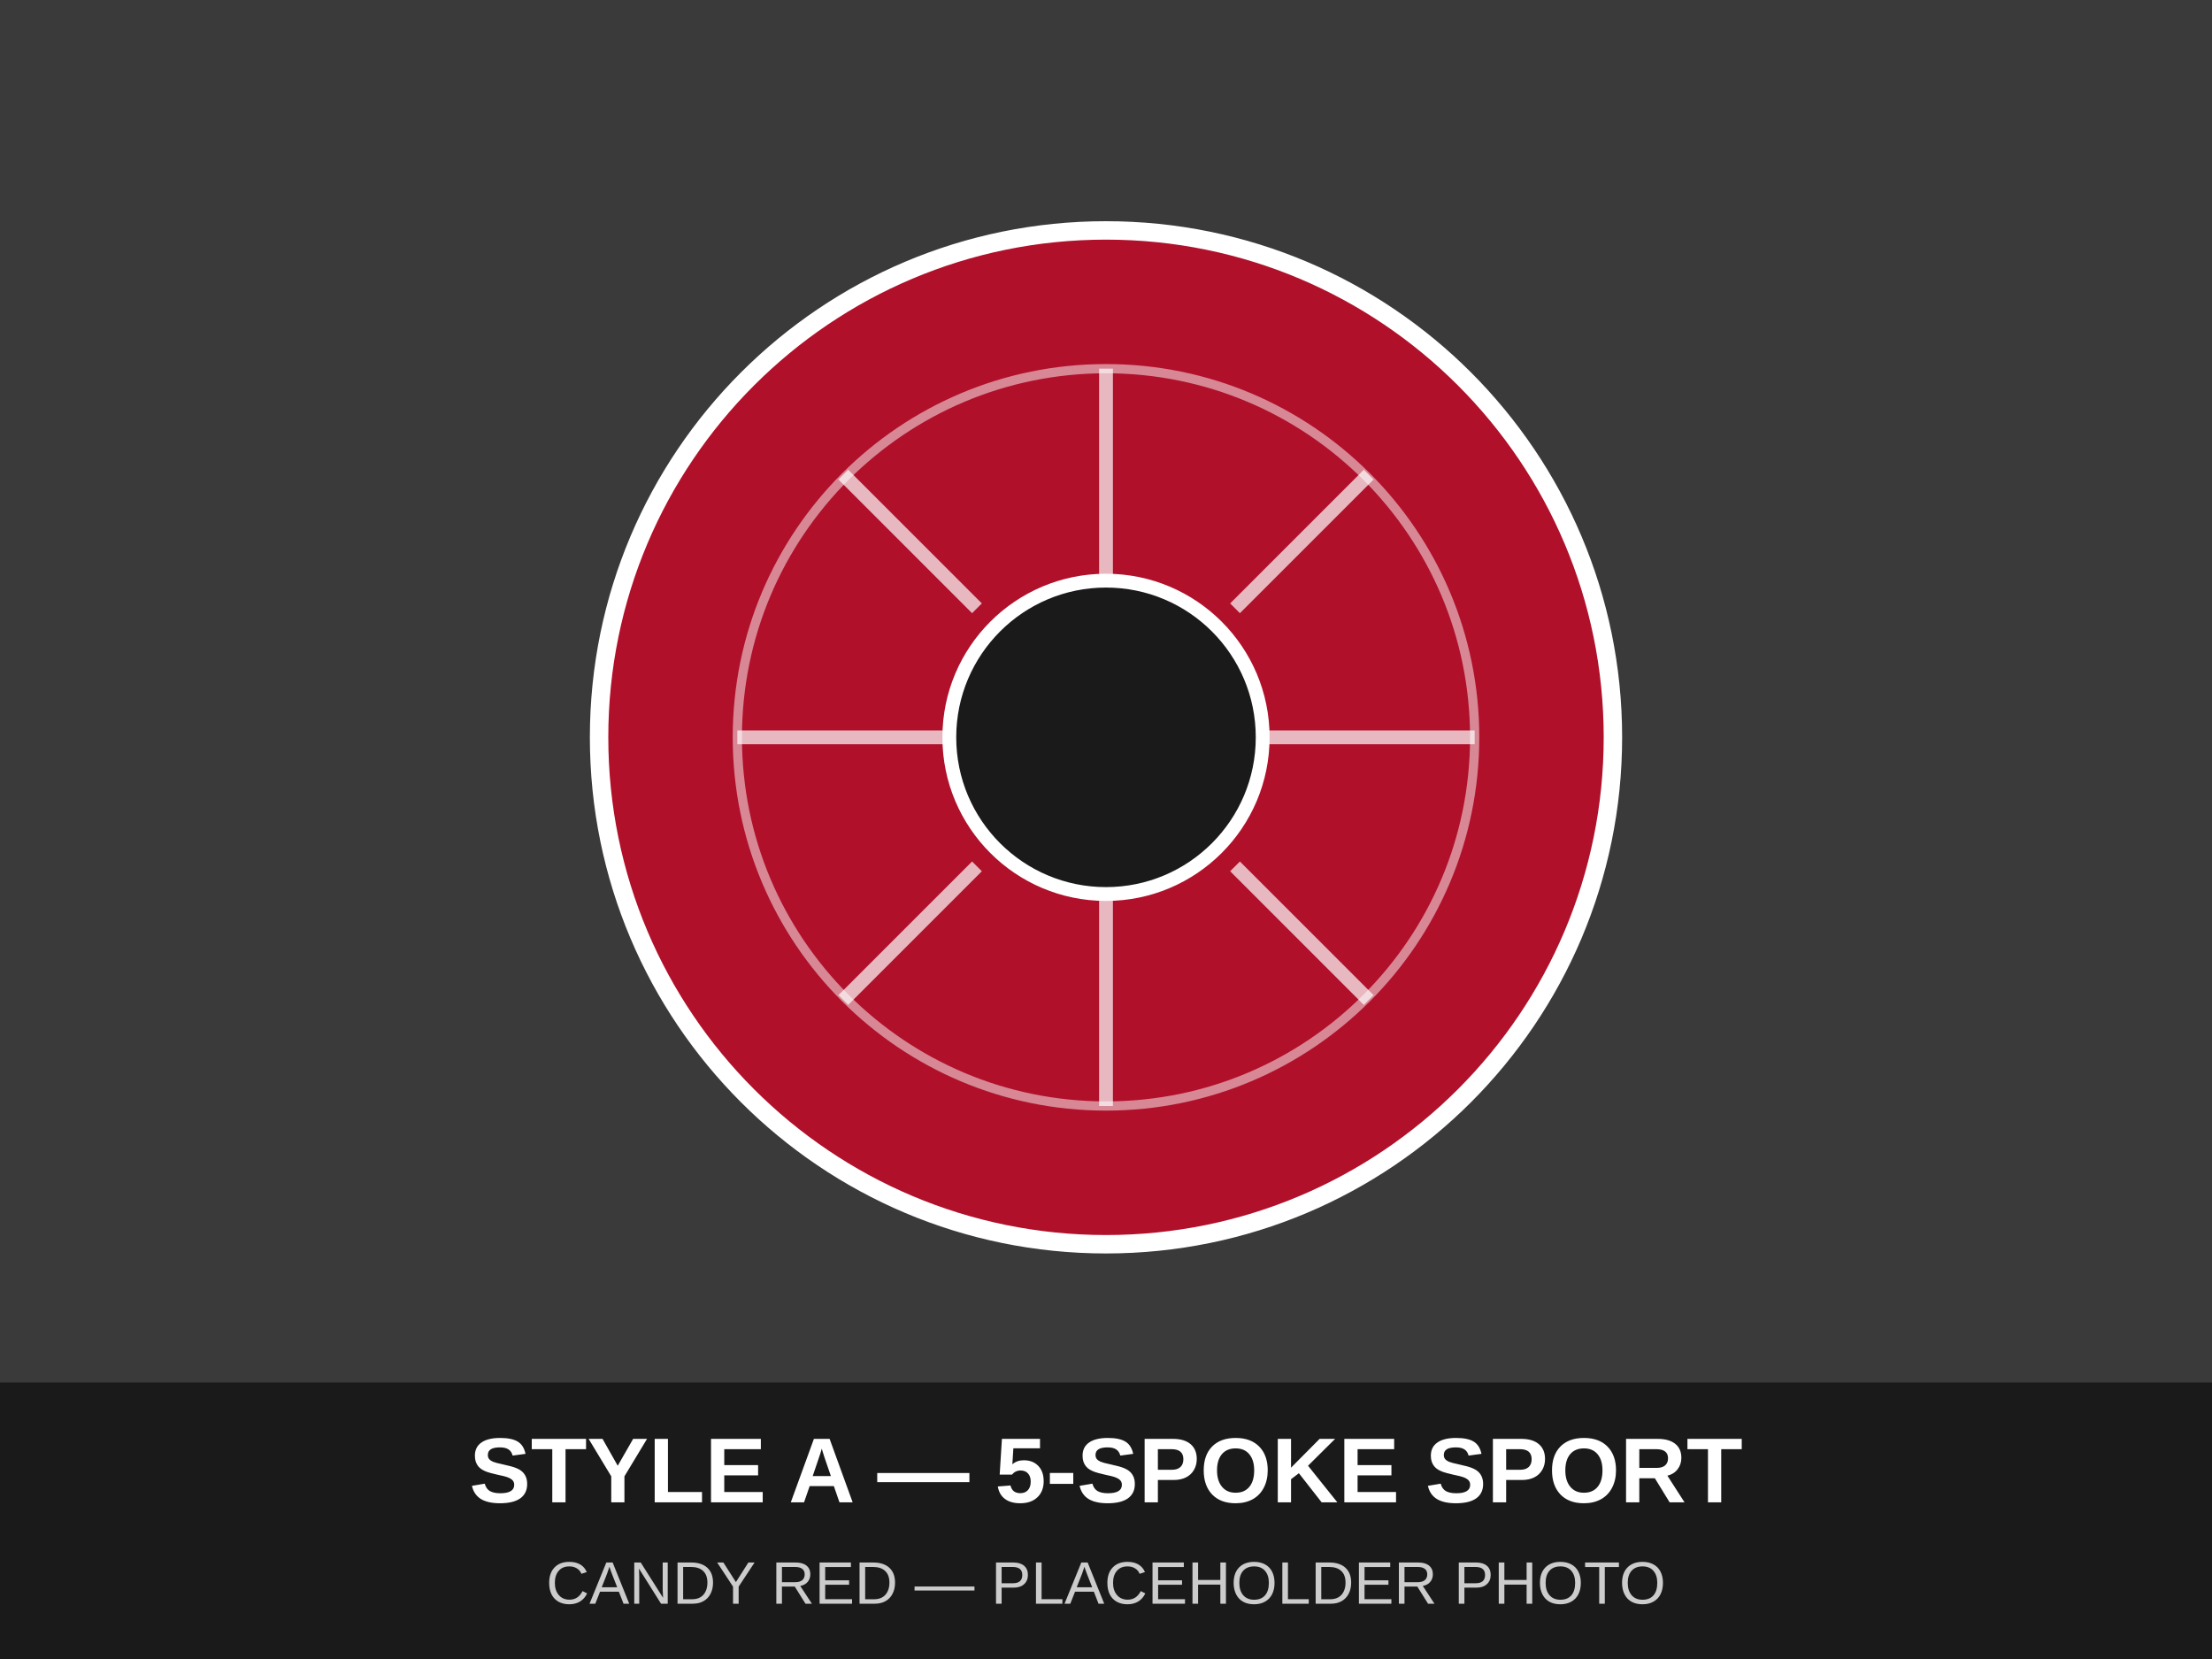
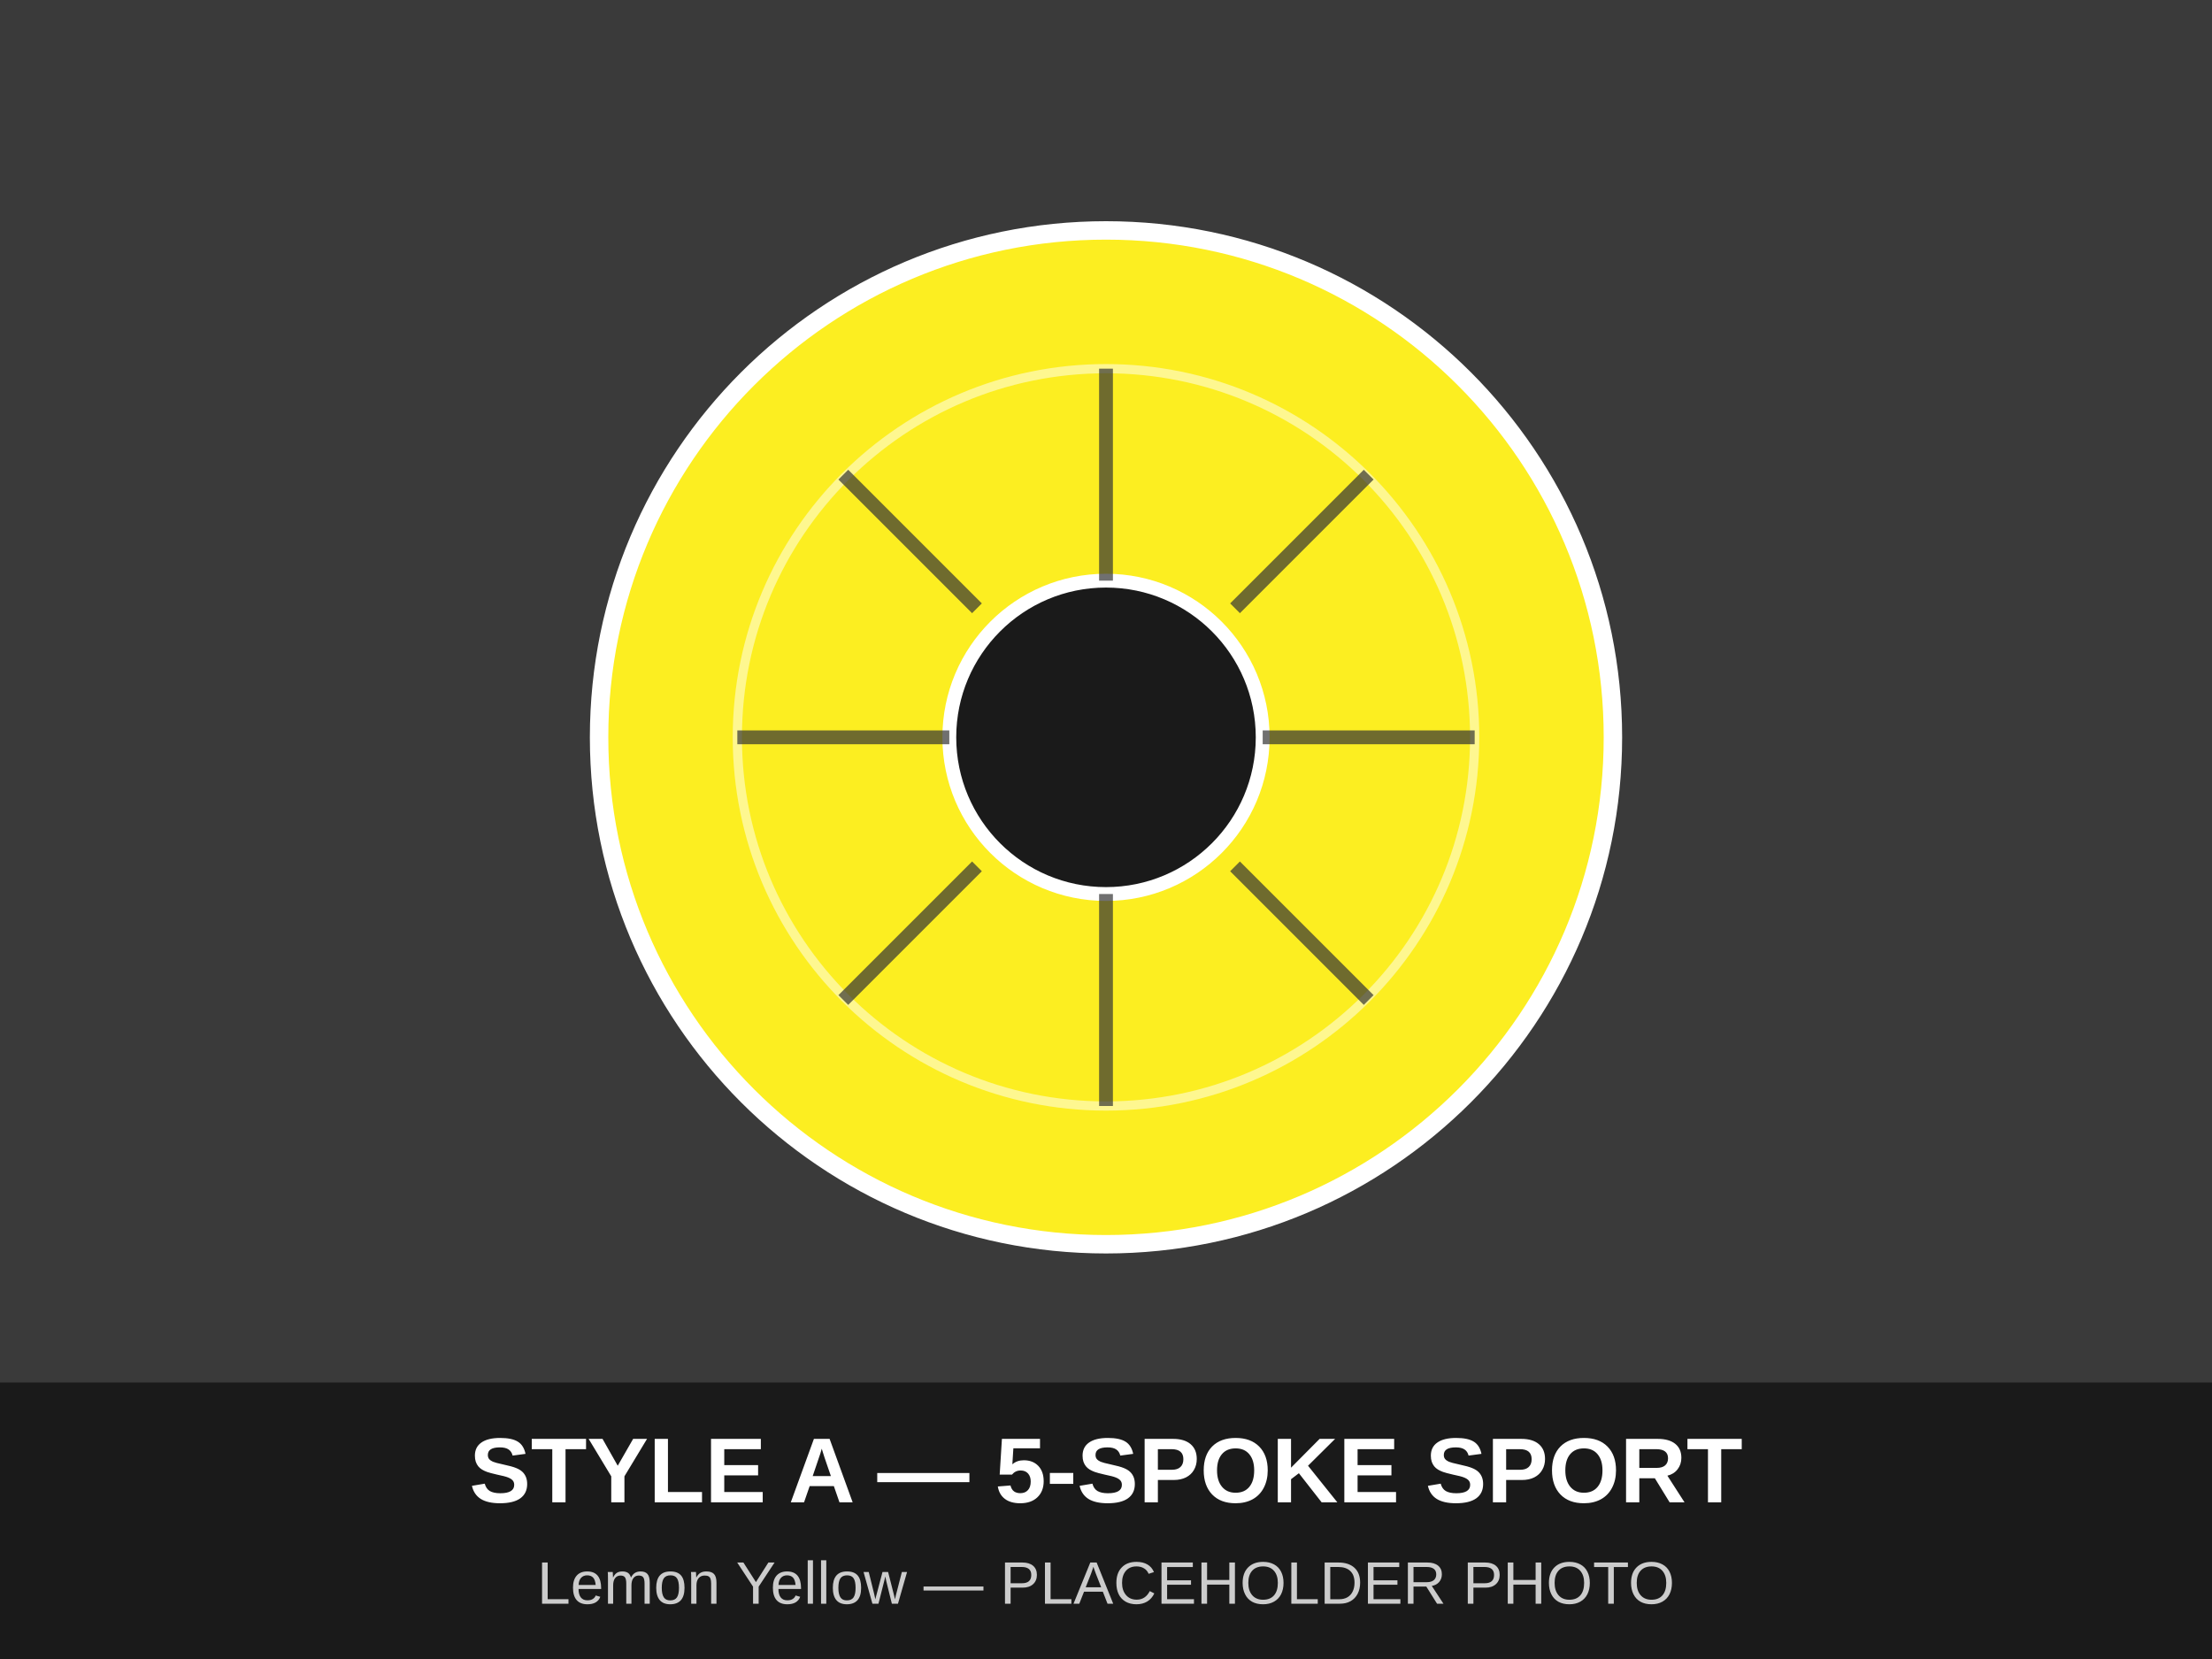
- <svg xmlns="http://www.w3.org/2000/svg" viewBox="0 0 480 360" width="480" height="360" role="img" aria-label="STYLE A — 5-SPOKE SPORT CANDY RED placeholder photo">
+ <svg xmlns="http://www.w3.org/2000/svg" viewBox="0 0 480 360" width="480" height="360" role="img" aria-label="STYLE A — 5-SPOKE SPORT Lemon Yellow placeholder photo">
  <rect width="480" height="360" fill="#3a3a3a" />
-   <circle cx="240" cy="160" r="110" fill="#B0102A" stroke="#ffffff" stroke-width="4" />
+   <circle cx="240" cy="160" r="110" fill="#FCEE21" stroke="#ffffff" stroke-width="4" />
  <circle cx="240" cy="160" r="80" fill="none" stroke="#ffffff" stroke-width="2" opacity="0.5" />
  <circle cx="240" cy="160" r="34" fill="#1a1a1a" stroke="#ffffff" stroke-width="3" />
-   <g stroke="#ffffff" stroke-width="3" opacity="0.7">
+   <g stroke="#333333" stroke-width="3" opacity="0.7">
    <line x1="240" y1="80" x2="240" y2="126" />
    <line x1="240" y1="240" x2="240" y2="194" />
    <line x1="160" y1="160" x2="206" y2="160" />
    <line x1="320" y1="160" x2="274" y2="160" />
    <line x1="183" y1="103" x2="212" y2="132" />
    <line x1="297" y1="217" x2="268" y2="188" />
    <line x1="297" y1="103" x2="268" y2="132" />
    <line x1="183" y1="217" x2="212" y2="188" />
  </g>
  <rect x="0" y="300" width="480" height="60" fill="#000000" opacity="0.55" />
  <text x="240" y="326" text-anchor="middle" font-family="Arial, Helvetica, sans-serif" font-size="20" font-weight="bold" fill="#ffffff">STYLE A — 5-SPOKE SPORT</text>
-   <text x="240" y="348" text-anchor="middle" font-family="Arial, Helvetica, sans-serif" font-size="13" fill="#cccccc">CANDY RED — PLACEHOLDER PHOTO</text>
+   <text x="240" y="348" text-anchor="middle" font-family="Arial, Helvetica, sans-serif" font-size="13" fill="#cccccc">Lemon Yellow — PLACEHOLDER PHOTO</text>
</svg>
